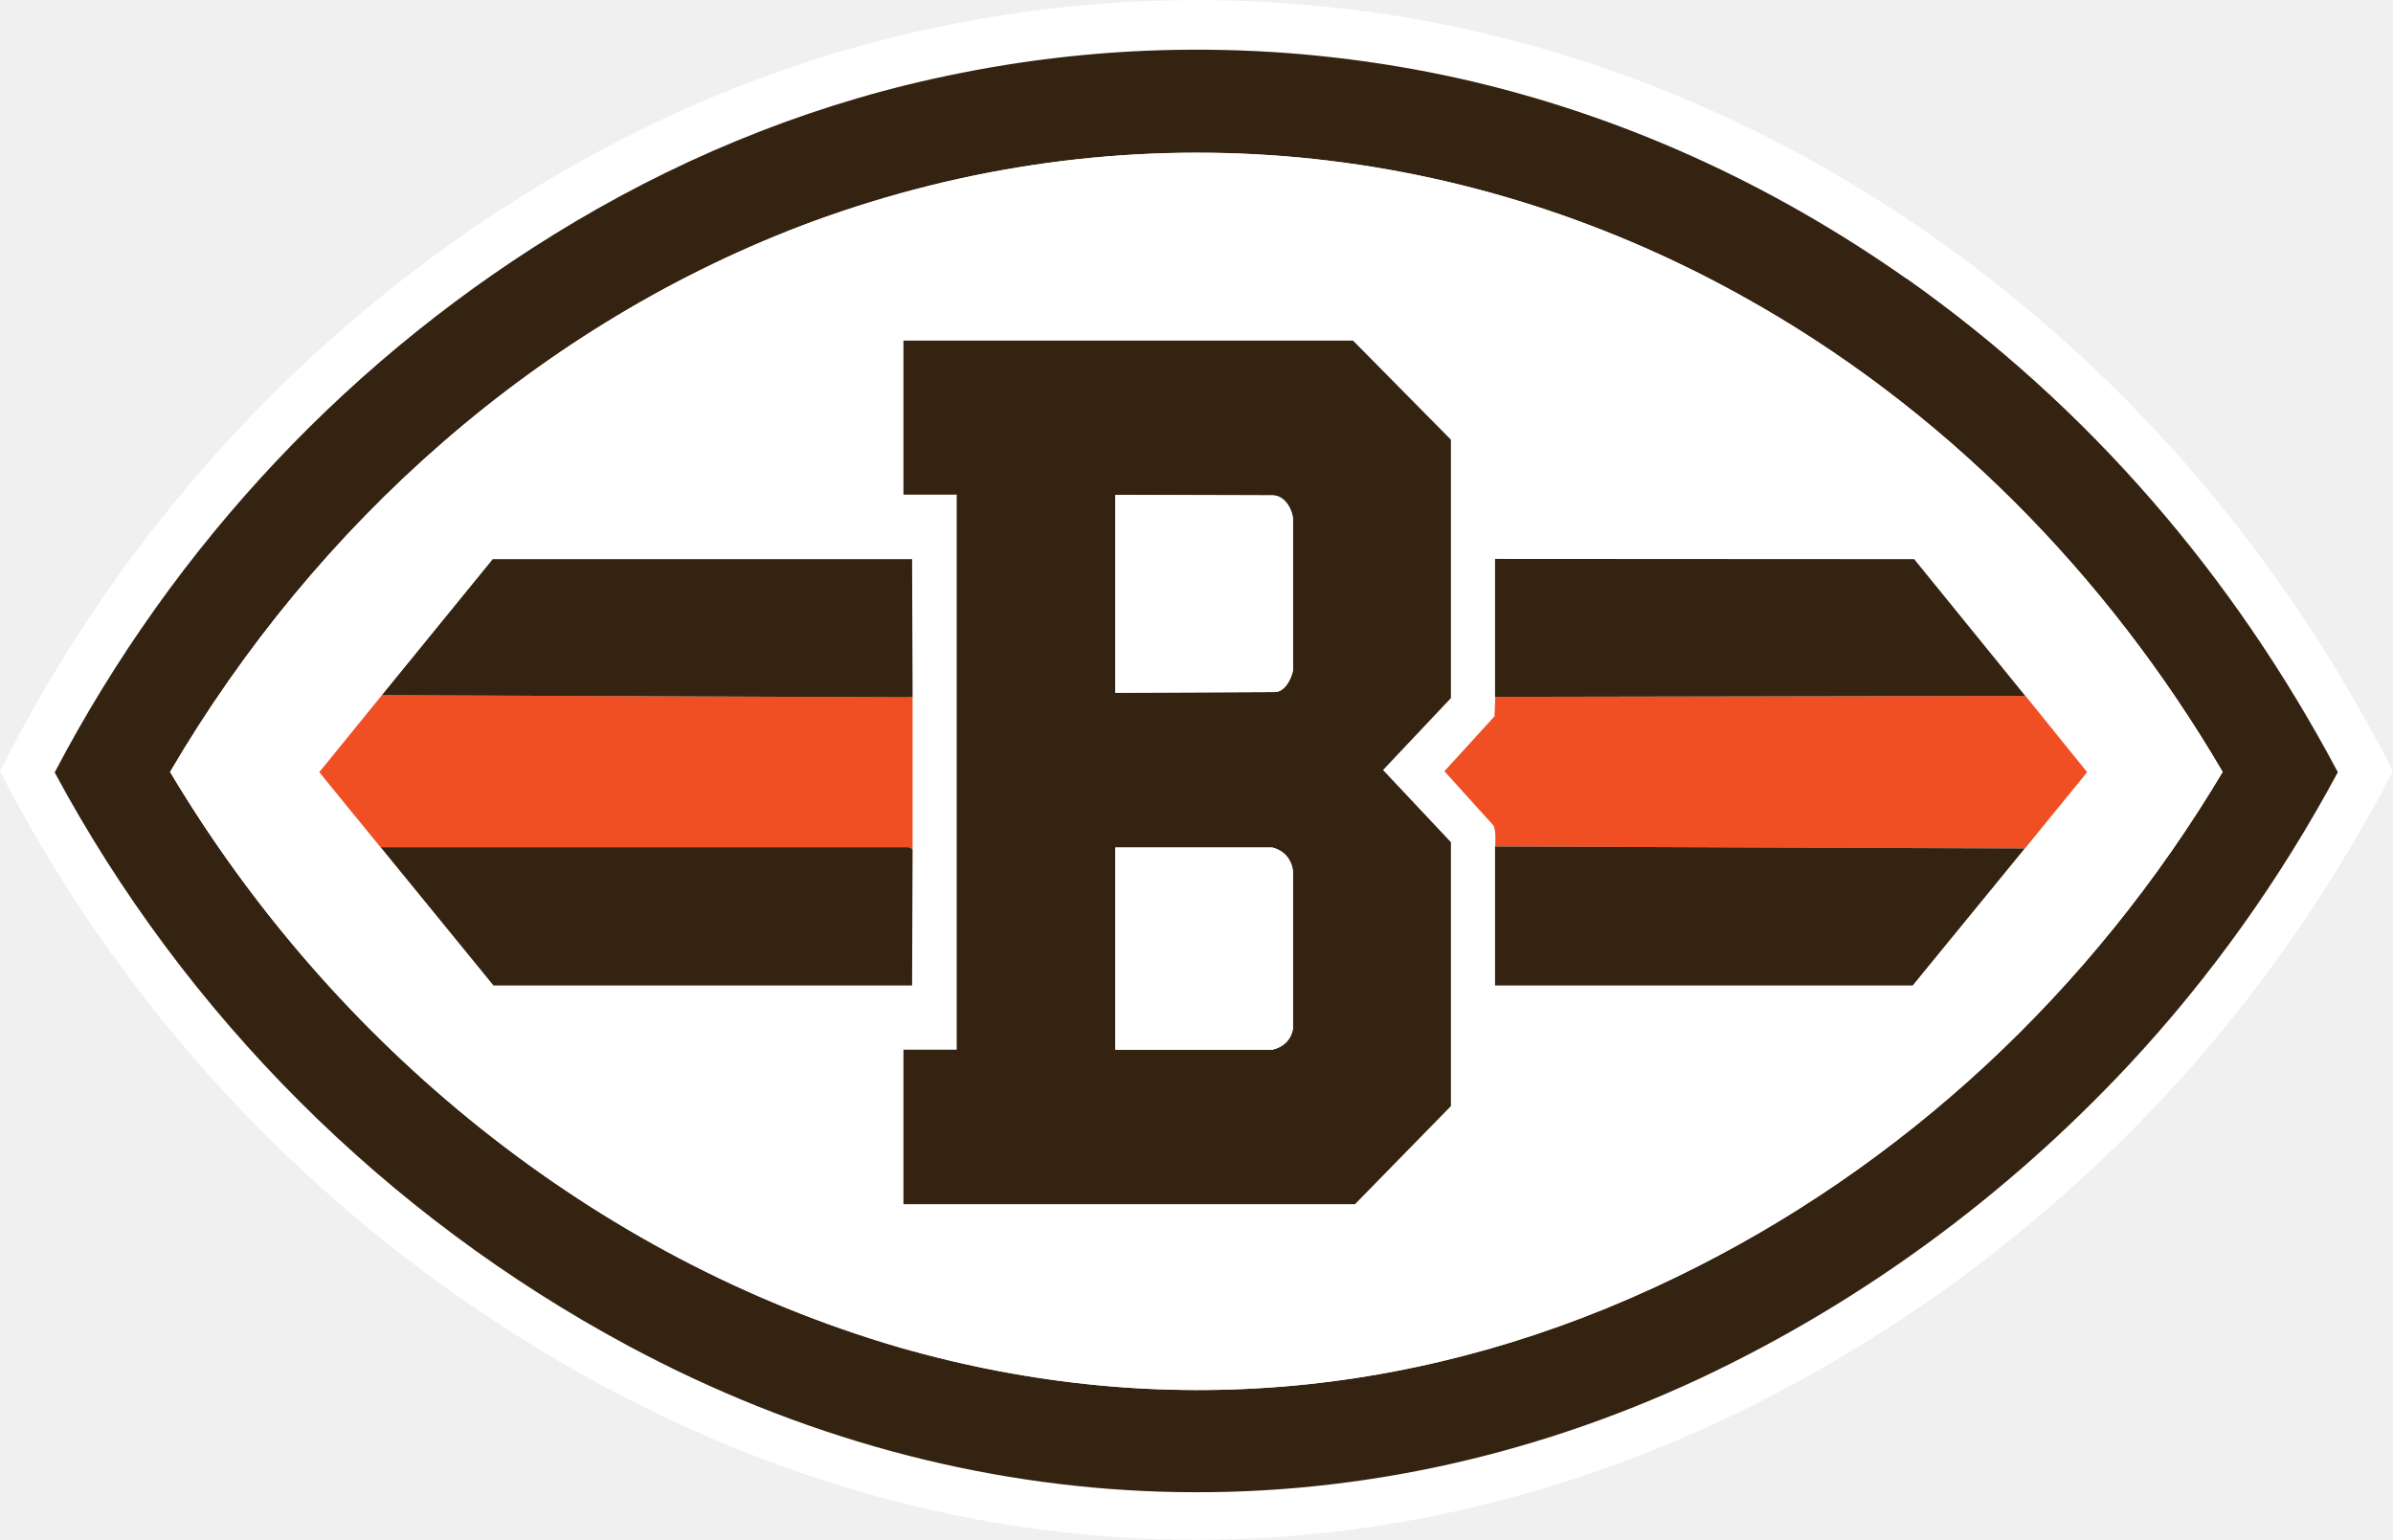
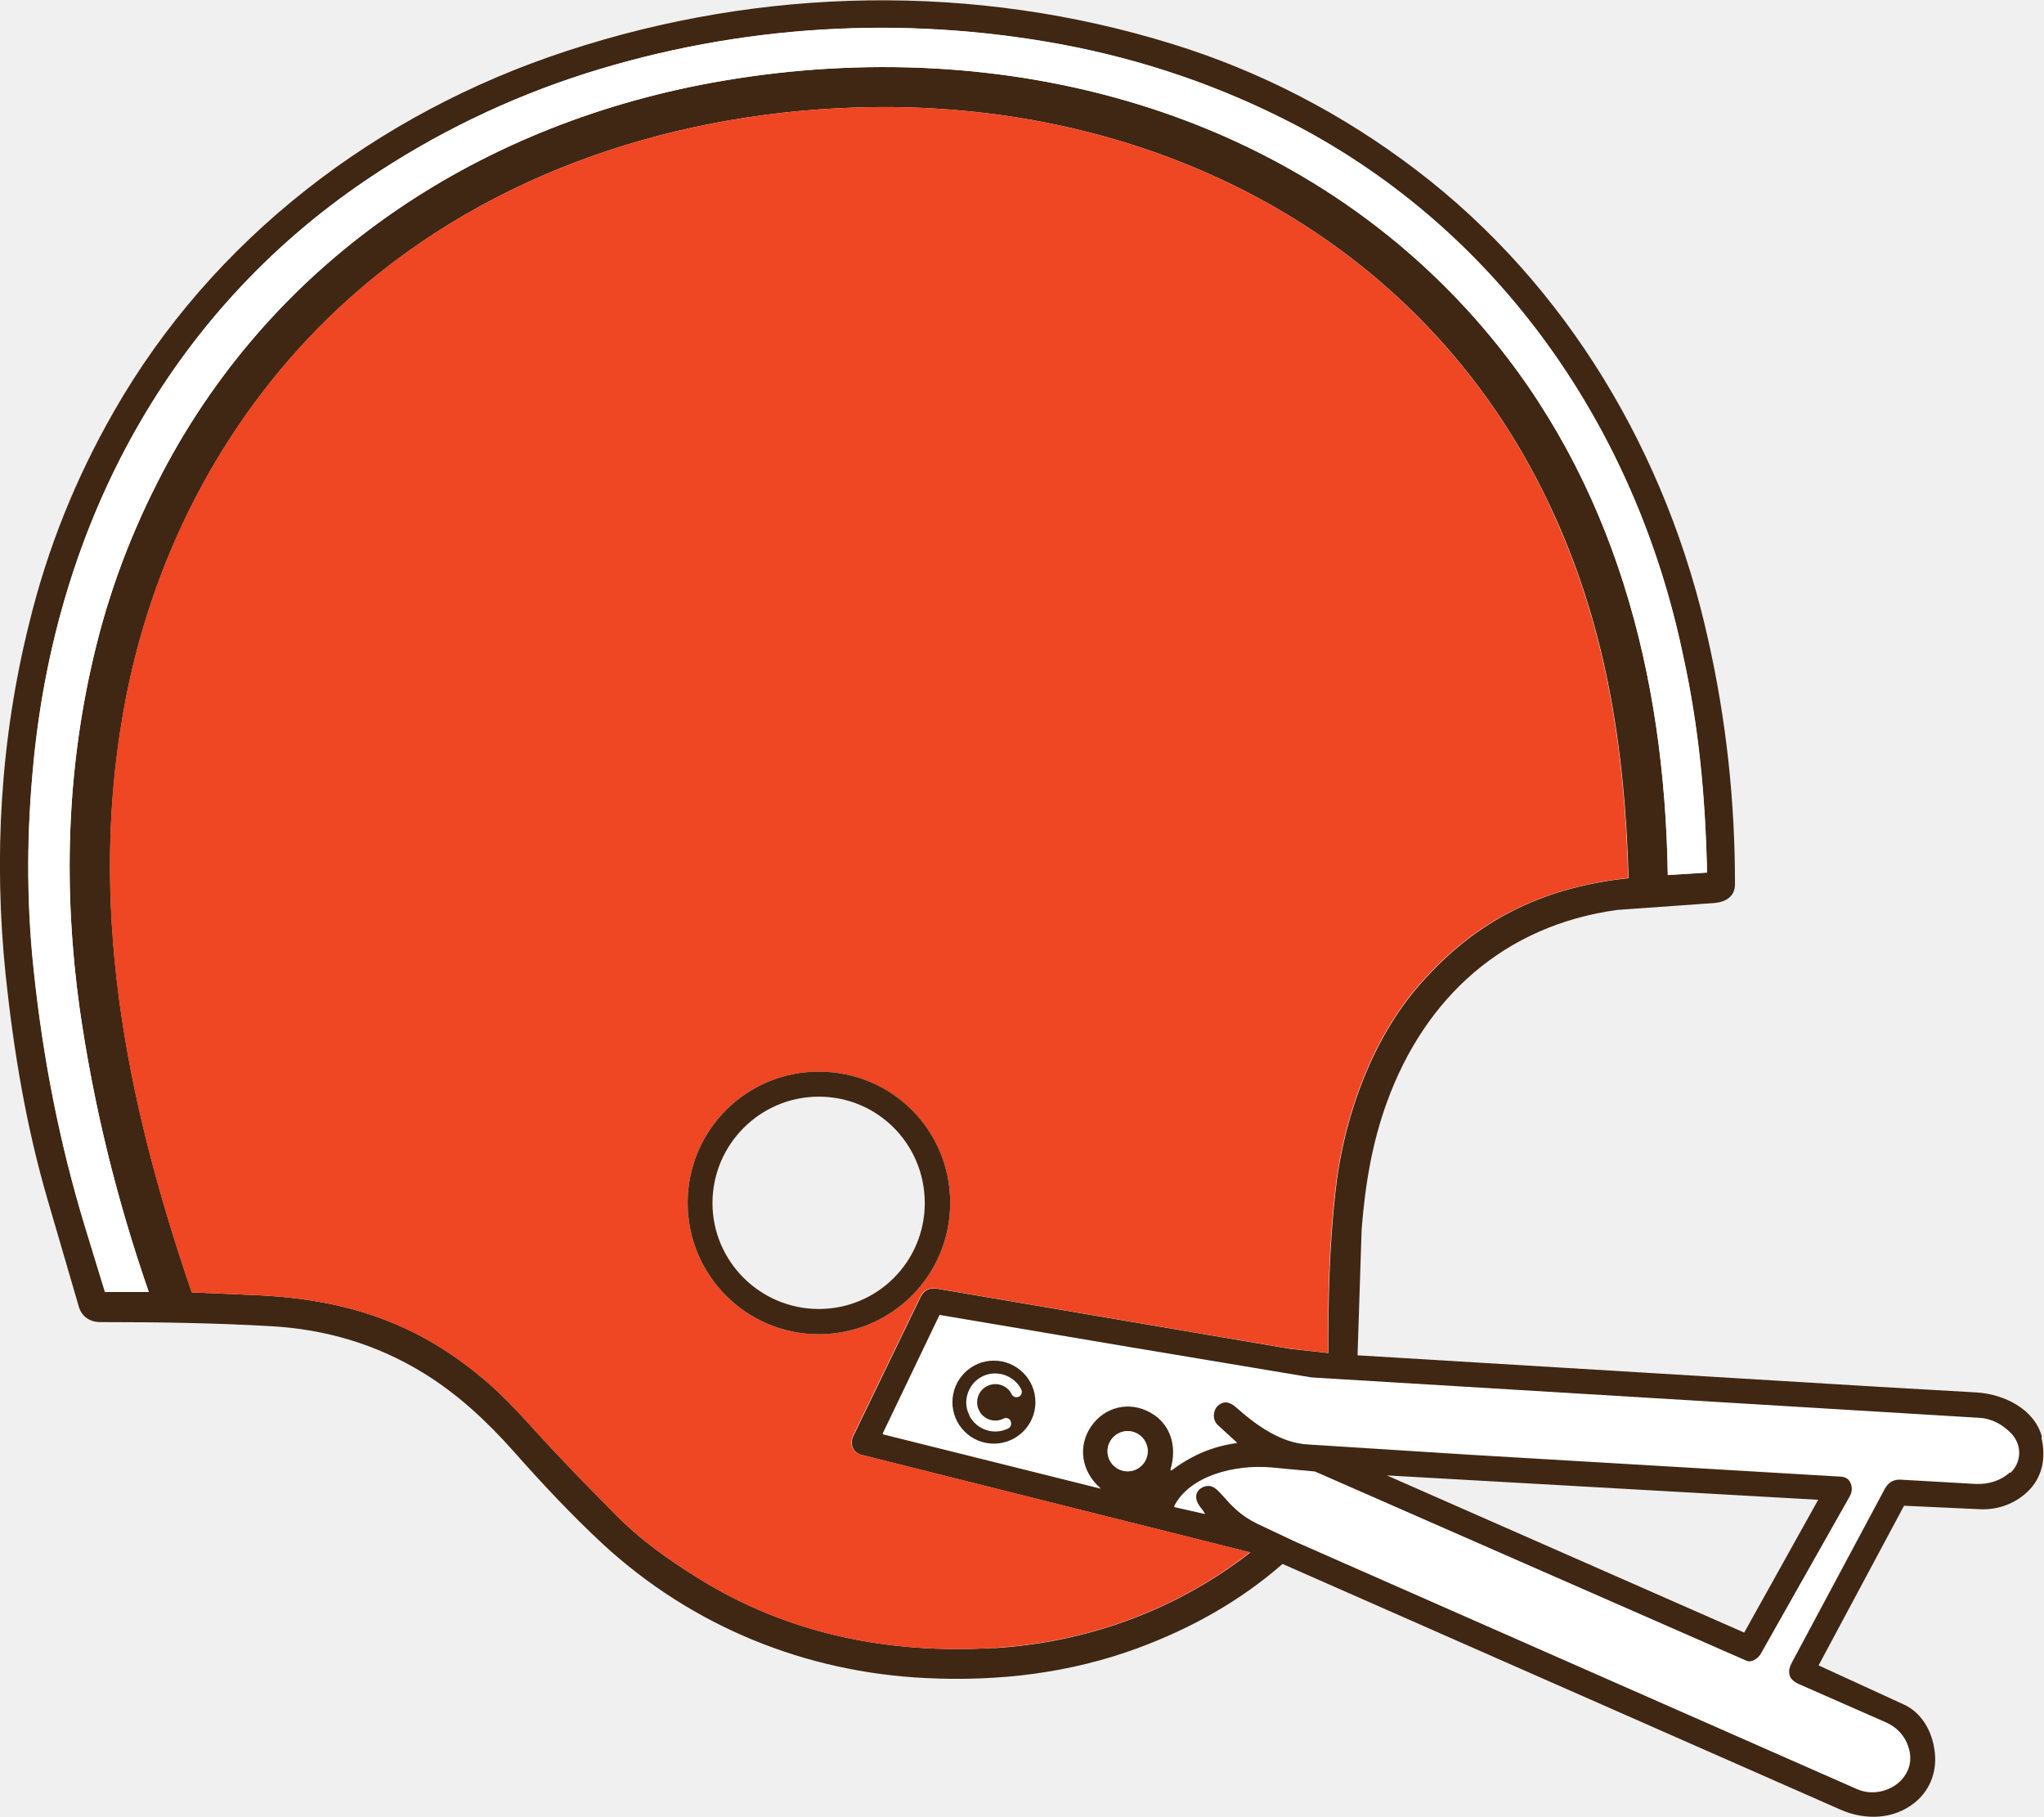
- <svg xmlns="http://www.w3.org/2000/svg" id="Layer_1" data-name="Layer 1" viewBox="0 0 99.75 64.19">
-   <path d="M99.25,31.19c-4.6-8.64-10.85-15.81-18.61-21.28-5.99-4.21-12.51-7.12-19.38-8.66-7.07-1.58-14.56-1.66-21.68-.22-5.78,1.14-11.38,3.3-16.65,6.43C13.44,13.09,5.68,21.3.49,31.2l-.49.95.5.95c5.65,10.52,14.21,19.07,24.74,24.73,7.9,4.24,16.26,6.36,24.63,6.36,7.39,0,14.79-1.66,21.88-4.97,6.93-3.26,13.14-7.81,18.47-13.5,3.48-3.74,6.51-7.98,9.02-12.62l.51-.95-.5-.96ZM88.74,44.4c-5.08,5.43-11.12,9.89-17.85,13.06-14.58,6.82-30.54,6.25-44.69-1.34-10.1-5.42-18.48-13.78-23.92-23.91C7.27,22.68,14.74,14.72,23.96,9.25c4.96-2.94,10.35-5.07,16.01-6.19,6.89-1.38,14-1.31,20.85.21,6.73,1.51,13.02,4.39,18.65,8.35,7.59,5.36,13.61,12.35,17.98,20.58-2.39,4.44-5.29,8.53-8.71,12.2Z" fill="#fff" />
-   <path d="M79.47,11.62c-5.63-3.96-11.91-6.84-18.65-8.35-6.85-1.52-13.96-1.6-20.85-.21-5.66,1.12-11.06,3.25-16.01,6.19C14.74,14.72,7.27,22.68,2.28,32.2c5.44,10.13,13.82,18.49,23.92,23.91,14.15,7.59,30.11,8.16,44.69,1.34,6.73-3.17,12.77-7.62,17.85-13.06,3.42-3.67,6.32-7.75,8.71-12.2-4.37-8.23-10.39-15.22-17.98-20.58ZM37.49,56.17c-12.74-3.72-23.61-12.59-30.4-23.99,6.07-10.36,15.46-18.75,26.77-22.94,12.89-4.73,26.73-3.57,38.7,3.07,8.38,4.63,15.27,11.63,20.09,19.87-5.42,9.09-13.29,16.47-22.78,21.06-10.29,4.99-21.36,6.09-32.38,2.93Z" fill="#352311" />
-   <path d="M72.56,12.31c-11.98-6.64-25.81-7.79-38.7-3.07-11.31,4.19-20.7,12.58-26.77,22.94,6.8,11.4,17.66,20.28,30.4,23.99,11.03,3.16,22.09,2.06,32.38-2.93,9.49-4.59,17.36-11.98,22.78-21.06-4.83-8.24-11.71-15.24-20.09-19.87ZM20.57,41.09l-4.7-5.76-2.56-3.14,2.61-3.21,4.62-5.67h17.48l.02,5.75v6.37l-.02,5.66h-17.45ZM60.48,46.11l-4,4.09h-18.82v-6.43h2.22v-23.14h-2.22v-6.43h18.74l4.08,4.13v10.78l-2.83,3,2.83,3.01v11ZM79.73,41.09h-17.41v-5.8c0-.3.03-.58-.06-.86l-2.06-2.28,2.09-2.29.03-.81v-5.75h17.47s4.63,5.7,4.63,5.7l2.57,3.18-2.59,3.18-4.67,5.71Z" fill="#fff" />
-   <path d="M87,32.19l-2.59,3.18-22.08-.08c0-.3.03-.58-.06-.86l-2.06-2.28,2.09-2.29.03-.81,22.1-.04,2.57,3.18Z" fill="#f04f23" />
-   <path d="M38.04,29.05v6.37c-.07-.07-.11-.09-.24-.09H15.87l-2.56-3.14,2.61-3.21,21.88.09c.13,0,.17-.02.24-.02Z" fill="#f04f23" />
-   <path d="M38.04,29.05c-.07,0-.11.02-.24.02l-21.88-.09,4.62-5.67h17.48l.02,5.75Z" fill="#352311" />
-   <path d="M38.04,35.42l-.02,5.66h-17.45l-4.7-5.76h21.92c.13,0,.17.02.24.09Z" fill="#352311" />
-   <polygon points="84.42 29.01 62.32 29.05 62.32 23.3 79.79 23.31 84.42 29.01" fill="#352311" />
-   <polygon points="84.4 35.37 79.73 41.08 62.32 41.08 62.32 35.29 84.4 35.37" fill="#352311" />
-   <path d="M60.48,18.33l-4.08-4.13h-18.74v6.42h2.22v23.14h-2.22v6.44h18.82l4-4.09v-11l-2.83-3.01,2.83-3v-10.78ZM53.9,42.87c-.08.48-.41.79-.86.89h-6.55v-8.43h6.54c.5.12.83.51.87,1.03v6.51ZM53.9,27.94c-.07.37-.35.91-.76.91l-6.65.03v-8.25l6.56.02c.49,0,.82.56.85,1v6.29Z" fill="#352311" />
-   <path d="M53.9,36.36v6.51c-.08.48-.41.79-.86.89h-6.55v-8.43h6.54c.5.12.83.51.87,1.03Z" fill="#fff" />
-   <path d="M53.9,21.65v6.29c-.07.37-.35.91-.76.91l-6.65.03v-8.25l6.56.02c.49,0,.82.56.85,1Z" fill="#fff" />
+ <svg xmlns="http://www.w3.org/2000/svg" id="Layer_1" data-name="Layer 1" viewBox="0 0 99.75 88.64">
+   <path d="M99.65,70.12c-.34-1.34-1.82-2.1-3.22-2.18l-4.71-.27-25.47-1.54.2-6.15c.17-2.15.5-4.18,1.23-6.19,1.87-5.15,5.74-8.63,11.23-9.39l4.77-.34c.54-.05,1-.32.99-.93,0-4.02-.42-7.98-1.31-11.92-1.99-9.02-6.86-17.29-14.24-22.91-3.58-2.73-7.59-4.82-11.9-6.15-9.64-2.99-20.01-2.81-29.6.35C18.41,5.52,10.36,11.65,5.54,20.11c-1.85,3.24-3.22,6.64-4.11,10.28C.02,36.03-.32,41.82.28,47.62c.4,3.75,1,7.35,2.05,10.94l1.52,5.21c.14.47.54.74,1.04.74,2.82,0,5.54.04,8.34.2,2.66.15,5.14.88,7.41,2.27,1.7,1.04,3.1,2.35,4.42,3.83,1.41,1.59,2.81,3.09,4.36,4.53,4.35,4.01,9.87,6.26,15.78,6.54,3.55.17,7-.24,10.32-1.46,2.62-.97,5-2.3,7.07-4.11l27.23,11.99c1.23.54,2.62.47,3.63-.35.8-.65,1.11-1.63.95-2.6-.12-.84-.59-1.78-1.51-2.19l-4.14-1.9,4.17-7.79,3.69.17c.93.05,1.84-.31,2.46-.98.61-.66.78-1.57.55-2.52ZM5.12,63.05l-.97-3.17c-1.25-4.1-2.06-8.26-2.51-12.55-.37-3.49-.34-6.82.01-10.31,1.16-11.48,6.59-21.73,16.23-28.24,3.31-2.24,6.9-3.98,10.73-5.2,7.5-2.37,15.44-2.84,23.17-1.41,4.01.75,7.79,2.04,11.4,3.92,10.02,5.24,16.64,14.85,18.94,25.85.78,3.51,1.1,6.99,1.18,10.64l-1.91.12c-.15-9.78-2.59-19.21-9.02-26.71C63.2,5.28,48.93,1.62,35.29,3.94c-11.66,1.98-21.78,8.53-27.34,19.08-1.52,2.89-2.65,5.87-3.39,9.06-1.32,5.61-1.47,11.35-.68,17.08.68,4.75,1.8,9.32,3.38,13.88h-2.13ZM48.49,80.41c-5.14.31-10.07-.7-14.39-3.39-1.53-.95-2.91-1.93-4.15-3.21l-1.67-1.7-1.2-1.26c-1.06-1.12-2.03-2.29-3.19-3.31-3.42-3.01-7.01-4.16-11.49-4.35l-3.04-.13c-3.25-9.49-5.17-19.15-3.18-29.16,1.43-7.17,4.95-13.79,10.29-18.81,6.8-6.38,15.9-9.52,25.16-9.84,14.34-.51,27.75,6.19,33.97,19.34,2.76,5.82,3.69,11.79,3.88,18.26-3.96.42-7.2,1.9-9.9,4.87-2.55,2.71-4.01,6.75-4.41,10.45-.29,2.62-.35,5.17-.35,7.85l-1.89-.21-17.15-2.92c-.41-.07-.67.04-.85.39l-3.32,6.86c-.12.42.04.75.48.86l18.93,4.75c-3.68,2.86-8.03,4.4-12.52,4.67ZM54.05,70.81c0-.54.44-.98.98-.98s.98.44.98.98-.44.98-.98.98-.98-.44-.98-.98ZM98.09,71.84c-.44.41-1.04.59-1.65.57l-3.68-.21c-.38-.02-.62.15-.79.47l-4.51,8.43c-.11.21-.19.41-.12.65.04.17.22.34.47.45l4.23,1.86c.52.22.86.61,1.03,1.01.25.6.21,1.18-.2,1.69-.47.6-1.44.9-2.24.54l-27.45-12.09-1.82-.86c-1.6-.77-1.79-1.99-2.52-1.83-.2.04-.5.22-.46.58.04.33.28.51.44.78l-1.5-.34c.75-1.52,2.98-2.06,4.73-1.91l2.15.2,21.05,9.23c.27.12.6-.13.71-.34l4.34-7.68c.13-.22.12-.46.04-.65-.08-.2-.25-.33-.54-.34l-18.13-1.07-7.87-.5c-1.3-.08-2.49-.94-3.39-1.74-.33-.31-.66-.45-1-.12-.21.21-.26.67.04.94l.93.85c-1.24.17-2.23.61-3.24,1.36.37-1.19-.01-2.3-.99-2.84-1.03-.58-2.24-.29-2.9.67-.65.95-.5,2.19.47,3.04l-10.62-2.65,2.78-5.8,9.23,1.56,8.92,1.49,32.59,1.97c.64.04,1.16.35,1.53.74.54.54.52,1.4-.04,1.92ZM67.68,71.99l21.05,1.19-3.61,6.48-17.44-7.67Z" fill="#402713" />
+   <path d="M83.3,42.57l-1.91.12c-.15-9.78-2.59-19.21-9.02-26.71C63.2,5.28,48.93,1.62,35.29,3.94c-11.66,1.98-21.78,8.53-27.34,19.08-1.52,2.89-2.65,5.87-3.39,9.06-1.32,5.61-1.47,11.35-.68,17.08.68,4.75,1.8,9.32,3.38,13.88h-2.13l-.97-3.17c-1.25-4.1-2.06-8.26-2.51-12.55-.37-3.49-.34-6.82.01-10.31,1.16-11.48,6.59-21.73,16.23-28.24,3.31-2.24,6.9-3.98,10.73-5.2,7.5-2.37,15.44-2.84,23.17-1.41,4.01.75,7.79,2.04,11.4,3.92,10.02,5.24,16.64,14.85,18.94,25.85.78,3.51,1.1,6.99,1.18,10.64Z" fill="#fff" />
+   <path d="M56.01,70.81c0,.54-.44.98-.98.98s-.98-.44-.98-.98.44-.98.98-.98.98.44.98.98Z" fill="#fff" />
+   <path d="M75.59,24.59c-6.22-13.15-19.62-19.85-33.97-19.34-9.26.32-18.36,3.47-25.16,9.84-5.34,5.02-8.86,11.64-10.29,18.81-1.99,10.01-.07,19.67,3.18,29.16l3.04.13c4.48.19,8.07,1.34,11.49,4.35,1.17,1.03,2.13,2.19,3.19,3.31l1.2,1.26,1.67,1.7c1.24,1.27,2.62,2.25,4.15,3.21,4.33,2.7,9.25,3.7,14.39,3.39,4.49-.27,8.84-1.8,12.52-4.67l-18.93-4.75c-.45-.11-.6-.44-.48-.86l3.32-6.86c.18-.35.44-.46.85-.39l17.15,2.92,1.89.21c0-2.68.06-5.23.35-7.85.4-3.7,1.86-7.74,4.41-10.45,2.7-2.97,5.94-4.44,9.9-4.87-.19-6.47-1.12-12.43-3.88-18.26ZM39.96,65.1c-3.54,0-6.4-2.86-6.4-6.41s2.86-6.4,6.4-6.4,6.41,2.86,6.41,6.4-2.86,6.41-6.41,6.41Z" fill="#ef4623" />
+   <path d="M39.96,52.29c-3.54,0-6.4,2.86-6.4,6.4s2.86,6.41,6.4,6.41,6.41-2.86,6.41-6.41-2.86-6.4-6.41-6.4ZM39.96,63.87c-2.86,0-5.19-2.32-5.19-5.17s2.32-5.19,5.19-5.19,5.17,2.32,5.17,5.19-2.32,5.17-5.17,5.17Z" fill="#402713" />
+   <path d="M98.12,69.92c-.38-.39-.9-.71-1.53-.74l-32.59-1.97-8.92-1.49-9.23-1.56-2.78,5.8,10.62,2.65c-.97-.85-1.12-2.09-.47-3.04.66-.97,1.87-1.25,2.9-.67.98.54,1.36,1.65.99,2.84,1.01-.74,2-1.19,3.24-1.36l-.93-.85c-.29-.27-.25-.73-.04-.94.34-.33.67-.19,1,.12.91.8,2.1,1.66,3.39,1.74l7.87.5,18.13,1.07c.29.01.46.14.54.34.08.19.09.42-.04.65l-4.34,7.68c-.11.21-.44.46-.71.34l-21.05-9.23-2.15-.2c-1.74-.15-3.97.39-4.73,1.91l1.5.34c-.15-.27-.4-.45-.44-.78-.04-.35.26-.54.46-.58.73-.17.92,1.06,2.52,1.83l1.82.86,27.45,12.09c.8.35,1.77.06,2.24-.54.41-.51.45-1.08.2-1.69-.17-.4-.51-.79-1.03-1.01l-4.23-1.86c-.25-.11-.44-.28-.47-.45-.07-.24.01-.44.12-.65l4.51-8.43c.16-.32.41-.5.79-.47l3.68.21c.61.02,1.21-.15,1.65-.57.55-.52.58-1.38.04-1.92ZM48.5,70.44c-1.12,0-2.02-.91-2.02-2.02s.9-2.03,2.02-2.03,2.03.91,2.03,2.03-.91,2.02-2.03,2.02Z" fill="#fff" />
+   <path d="M50.53,68.42c0,1.11-.91,2.02-2.03,2.02s-2.02-.91-2.02-2.02.9-2.03,2.02-2.03,2.03.91,2.03,2.03Z" fill="#402713" />
+   <path d="M49.32,69.33s-.03-.05-.04-.06c-.08-.08-.2-.11-.31-.05-.44.22-.98.04-1.19-.4-.11-.21-.12-.46-.05-.68.08-.23.24-.41.45-.51.44-.22.98-.04,1.19.4.06.13.22.18.35.12.13-.06.18-.22.12-.35-.06-.13-.14-.24-.24-.34-.42-.44-1.09-.58-1.66-.3-.34.17-.59.46-.71.82-.12.35-.1.73.07,1.06,0,0,0,.01,0,.02.35.7,1.2.99,1.9.64.13-.06.18-.22.12-.35Z" fill="#fff" />
</svg>
